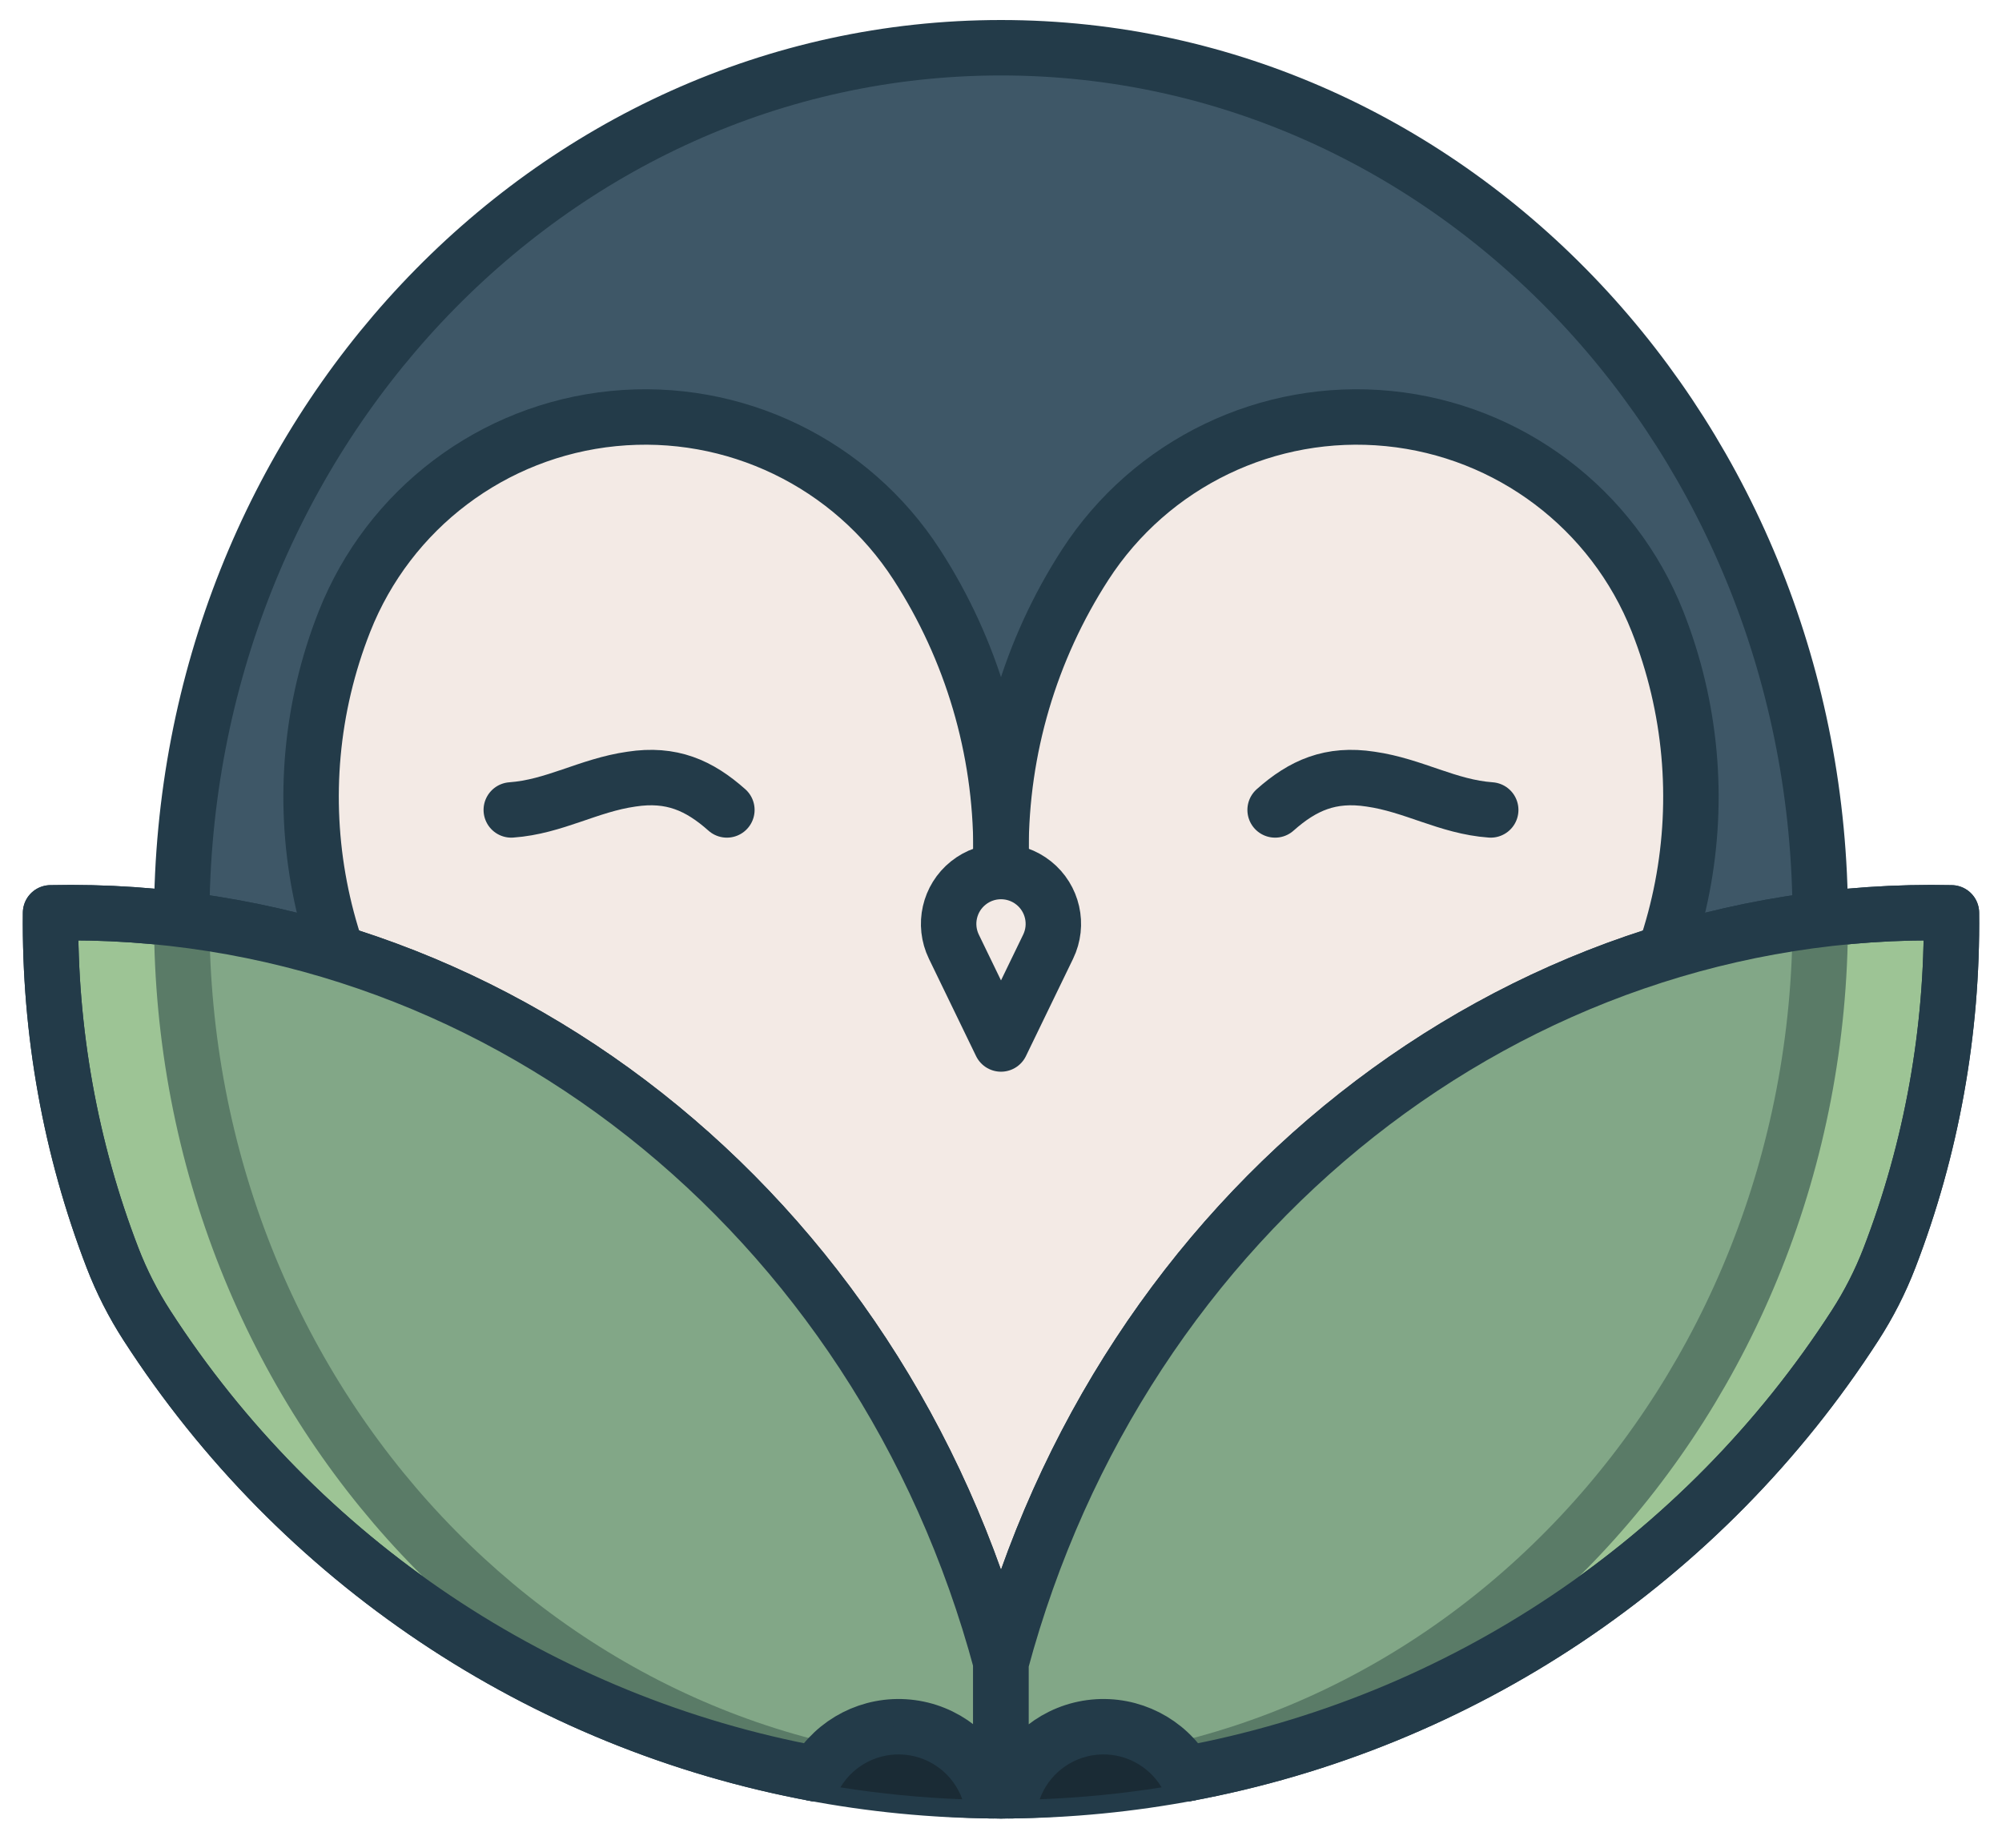
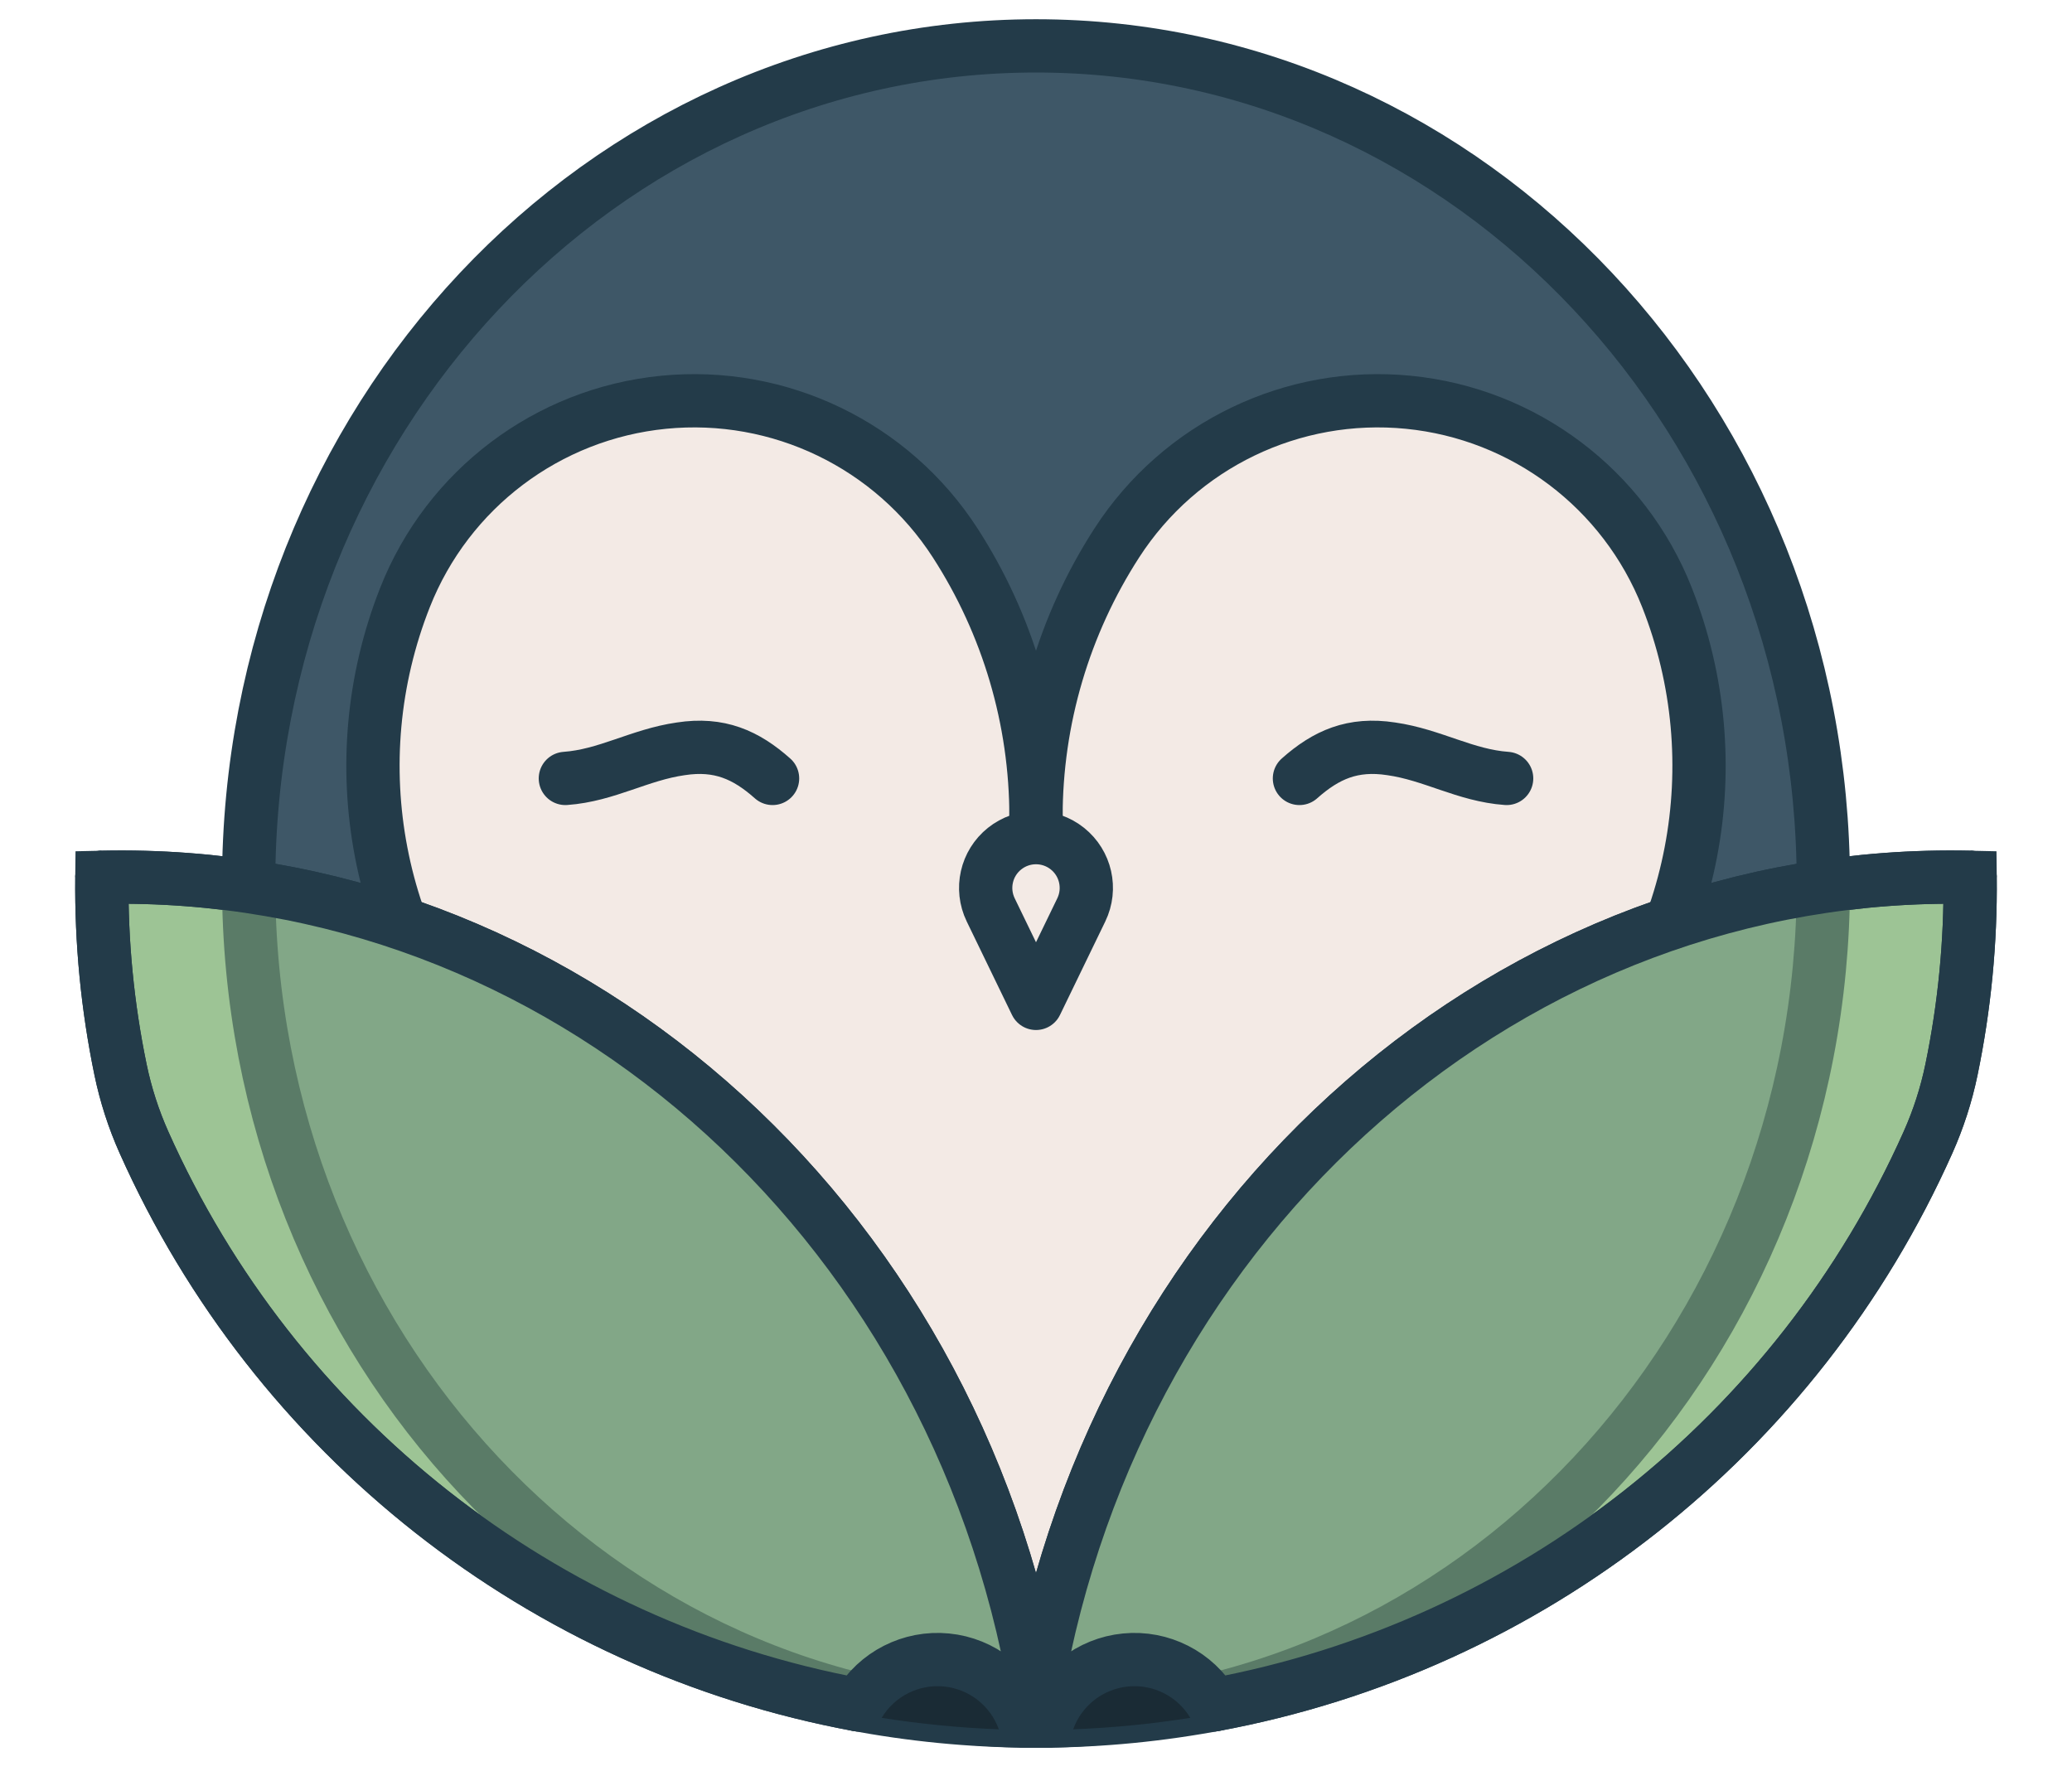
- <svg xmlns="http://www.w3.org/2000/svg" viewBox="0 -5 650 600" width="650" height="600">
+ <svg xmlns="http://www.w3.org/2000/svg" viewBox="-25 -5 700 600" width="700" height="600">
  <defs>
    <clipPath id="ks-head">
      <ellipse cx="325" cy="293.5" rx="266" ry="283" />
    </clipPath>
    <clipPath id="ks-leaf-left">
-       <path d="M16.42 291.42 A314.4 336.41 0 0 1 325 534.95 L325 576.49 A330 330 0 0 1 321 576.48 A31 31 0 0 0 265 571 A330 330 0 0 1 47.68 425.36 A120 120 0 0 1 36.55 403.49 A266.7 285.37 0 0 1 16.42 291.42 Z" />
+       <path d="M9.42 291.41 A314.4 336.41 0 0 1 325 566.82 L325 576.5 A330 330 0 0 1 321 576.48 A31 31 0 0 0 265 571 A330 330 0 0 1 23.64 380.96 A120 120 0 0 1 15.72 356.4 A266.7 285.37 0 0 1 9.42 291.41 Z" />
    </clipPath>
    <clipPath id="ks-leaf-right">
-       <path d="M633.58 291.42 A314.4 336.41 0 0 0 325 534.95 L325 576.49 A330 330 0 0 0 329 576.48 A31 31 0 0 1 385 571 A330 330 0 0 0 602.32 425.36 A120 120 0 0 0 613.45 403.49 A266.7 285.37 0 0 0 633.58 291.42 Z" />
+       <path d="M640.58 291.41 A314.4 336.41 0 0 0 325 566.82 L325 576.5 A330 330 0 0 0 329 576.48 A31 31 0 0 1 385 571 A330 330 0 0 0 626.36 380.96 A120 120 0 0 0 634.28 356.4 A266.7 285.37 0 0 0 640.58 291.41 Z" />
    </clipPath>
  </defs>
  <g fill="none" stroke="#233b49" stroke-width="18" stroke-linecap="round" stroke-linejoin="round">
    <g id="head">
      <ellipse cx="325" cy="293.5" rx="266" ry="283" fill="#3e5767" />
    </g>
    <g id="face" clip-path="url(#ks-head)">
      <path fill="#f3eae5" stroke="none" d="M325 576.5 L143.14 360 A155 155 0 0 1 111.84 196.83 A105 105 0 0 1 297.69 178.42 A170.6 170.6 0 0 1 325 271 A170.6 170.6 0 0 1 352.31 178.42 A105 105 0 0 1 538.16 196.83 A155 155 0 0 1 506.86 360 Z" />
      <path id="face-left" d="M325 576.5 L143.14 360 A155 155 0 0 1 111.84 196.83 A105 105 0 0 1 297.69 178.42 A170.6 170.6 0 0 1 325 271 L325 278" />
      <path id="face-right" d="M325 576.5 L506.86 360 A155 155 0 0 0 538.16 196.83 A105 105 0 0 0 352.31 178.42 A170.6 170.6 0 0 0 325 271 L325 278" />
    </g>
    <g id="eyes">
      <path id="eye-left" d="M166 258 C180 257 191 250 205 248 C218 246 227 250 236 258" />
      <path id="eye-right" d="M484 258 C470 257 459 250 445 248 C432 246 423 250 414 258" />
    </g>
    <g id="beak">
      <path fill="#f3eae5" d="M309.7 302.41 A17 17 0 1 1 340.3 302.41 L325 334 Z" />
    </g>
    <g id="leaf-left">
-       <path fill="#9dc495" d="M16.42 291.42 A314.4 336.41 0 0 1 325 534.95 L325 576.49 A330 330 0 0 1 321 576.48 A31 31 0 0 0 265 571 A330 330 0 0 1 47.68 425.36 A120 120 0 0 1 36.55 403.49 A266.7 285.37 0 0 1 16.42 291.42 Z" />
+       <path fill="#9dc495" d="M9.42 291.41 A314.4 336.41 0 0 1 325 566.82 L325 576.5 A330 330 0 0 1 321 576.48 A31 31 0 0 0 265 571 A330 330 0 0 1 23.64 380.96 A120 120 0 0 1 15.72 356.4 A266.7 285.37 0 0 1 9.42 291.41 Z" />
      <g clip-path="url(#ks-leaf-left)">
        <ellipse cx="325" cy="293.5" rx="266" ry="283" fill="#82a787" stroke="#5a7b67" />
      </g>
-       <path stroke="#233b49" d="M16.42 291.42 A314.4 336.41 0 0 1 325 534.95 L325 576.49 A330 330 0 0 1 321 576.48 A31 31 0 0 0 265 571 A330 330 0 0 1 47.68 425.36 A120 120 0 0 1 36.55 403.49 A266.7 285.37 0 0 1 16.42 291.42 Z" />
+       <path stroke="#233b49" d="M9.42 291.41 A314.4 336.41 0 0 1 325 566.82 L325 576.5 A330 330 0 0 1 321 576.48 A31 31 0 0 0 265 571 A330 330 0 0 1 23.64 380.96 A120 120 0 0 1 15.72 356.4 A266.7 285.37 0 0 1 9.42 291.41 Z" />
+       <path fill="#233b49" stroke="none" d="M9.22 282.42 L0.51 282.61 L0.42 291.32 L9.42 291.41 Z" />
    </g>
    <g id="leaf-right">
-       <path fill="#9dc495" d="M633.58 291.42 A314.4 336.41 0 0 0 325 534.95 L325 576.49 A330 330 0 0 0 329 576.48 A31 31 0 0 1 385 571 A330 330 0 0 0 602.32 425.36 A120 120 0 0 0 613.45 403.49 A266.7 285.37 0 0 0 633.58 291.42 Z" />
+       <path fill="#9dc495" d="M640.58 291.41 A314.4 336.41 0 0 0 325 566.82 L325 576.5 A330 330 0 0 0 329 576.48 A31 31 0 0 1 385 571 A330 330 0 0 0 626.36 380.96 A120 120 0 0 0 634.28 356.4 A266.7 285.37 0 0 0 640.58 291.41 Z" />
      <g clip-path="url(#ks-leaf-right)">
        <ellipse cx="325" cy="293.5" rx="266" ry="283" fill="#82a787" stroke="#5a7b67" />
      </g>
-       <path stroke="#233b49" d="M633.58 291.42 A314.4 336.41 0 0 0 325 534.95 L325 576.49 A330 330 0 0 0 329 576.48 A31 31 0 0 1 385 571 A330 330 0 0 0 602.32 425.36 A120 120 0 0 0 613.45 403.49 A266.7 285.37 0 0 0 633.58 291.42 Z" />
+       <path stroke="#233b49" d="M640.58 291.41 A314.4 336.41 0 0 0 325 566.82 L325 576.5 A330 330 0 0 0 329 576.48 A31 31 0 0 1 385 571 A330 330 0 0 0 626.36 380.96 A120 120 0 0 0 634.28 356.4 A266.7 285.37 0 0 0 640.58 291.41 Z" />
+       <path fill="#233b49" stroke="none" d="M640.78 282.42 L649.49 282.61 L649.58 291.32 L640.58 291.41 Z" />
    </g>
    <g id="feet" fill="#1a2b35" stroke="none">
      <path fill="#233b49" d="M261.58 579.51 A31 31 0 0 1 322.71 585.49 A339 339 0 0 1 261.58 579.51 Z" />
      <path id="foot-left" d="M272.86 575.39 A22 22 0 0 1 312.44 579.26 A333 333 0 0 1 272.86 575.39 Z" />
      <path fill="#233b49" d="M388.42 579.51 A31 31 0 0 0 327.29 585.49 A339 339 0 0 0 388.42 579.51 Z" />
      <path id="foot-right" d="M377.14 575.39 A22 22 0 0 0 337.56 579.26 A333 333 0 0 0 377.14 575.39 Z" />
    </g>
  </g>
</svg>
